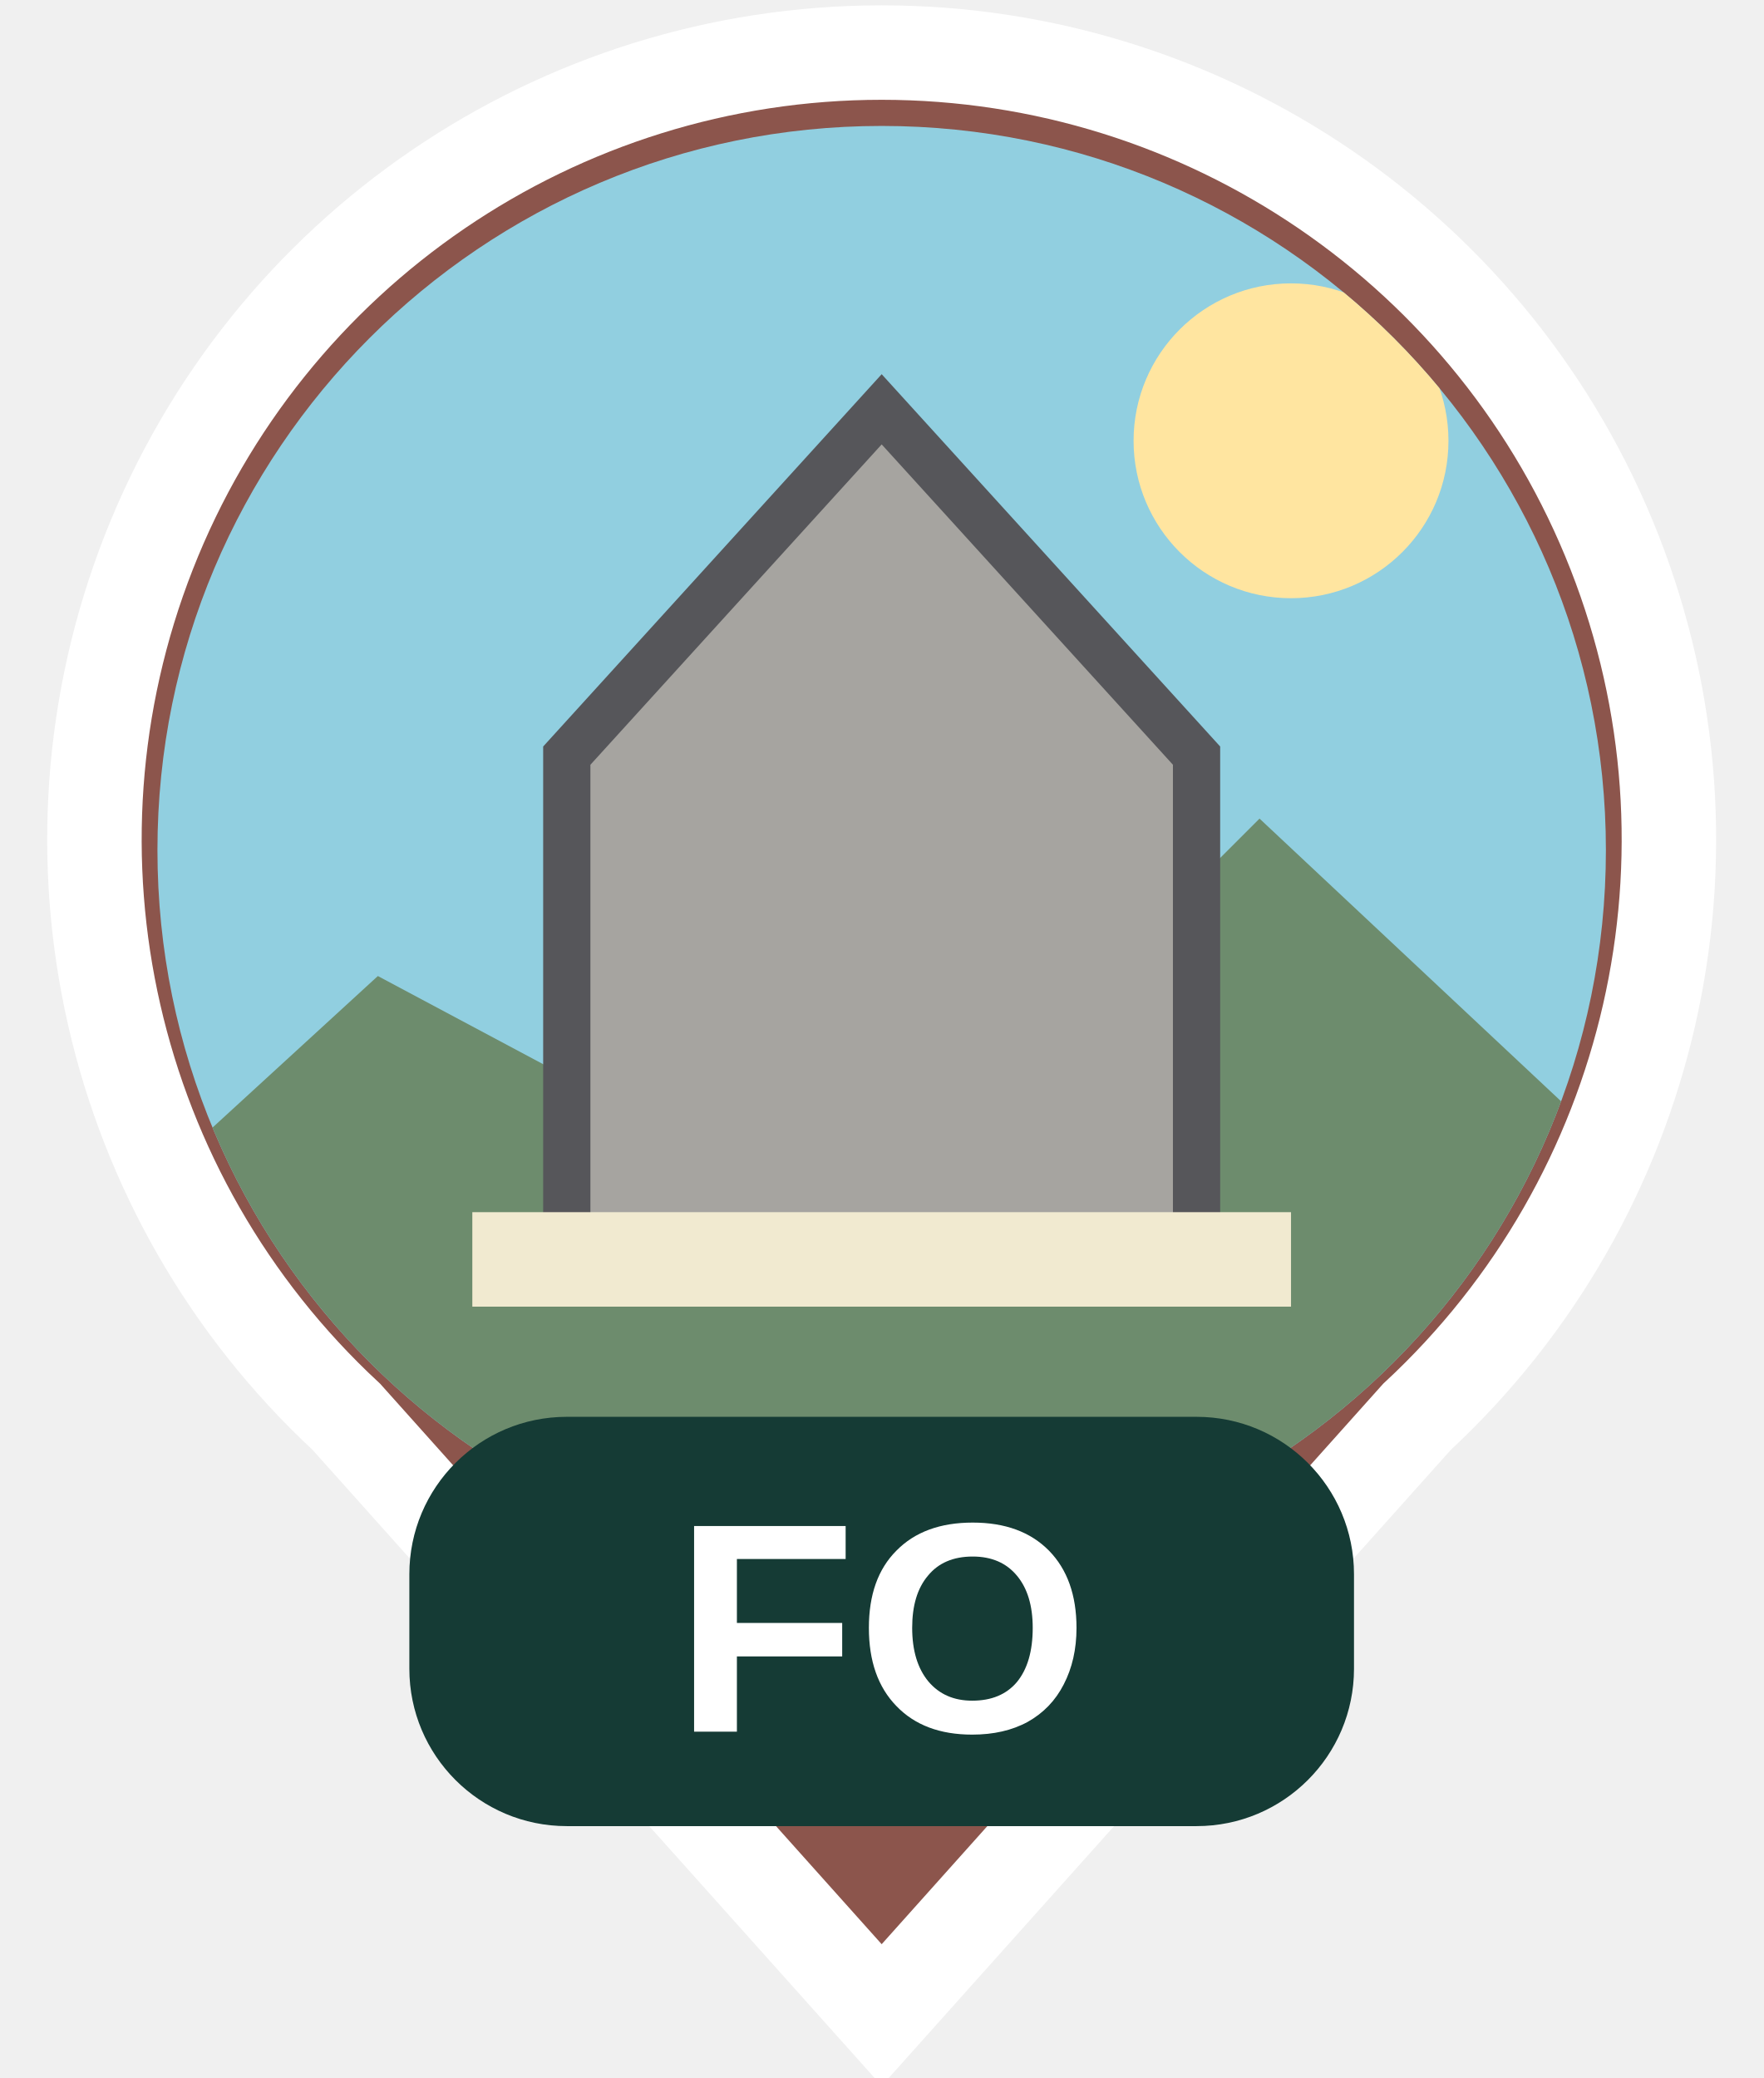
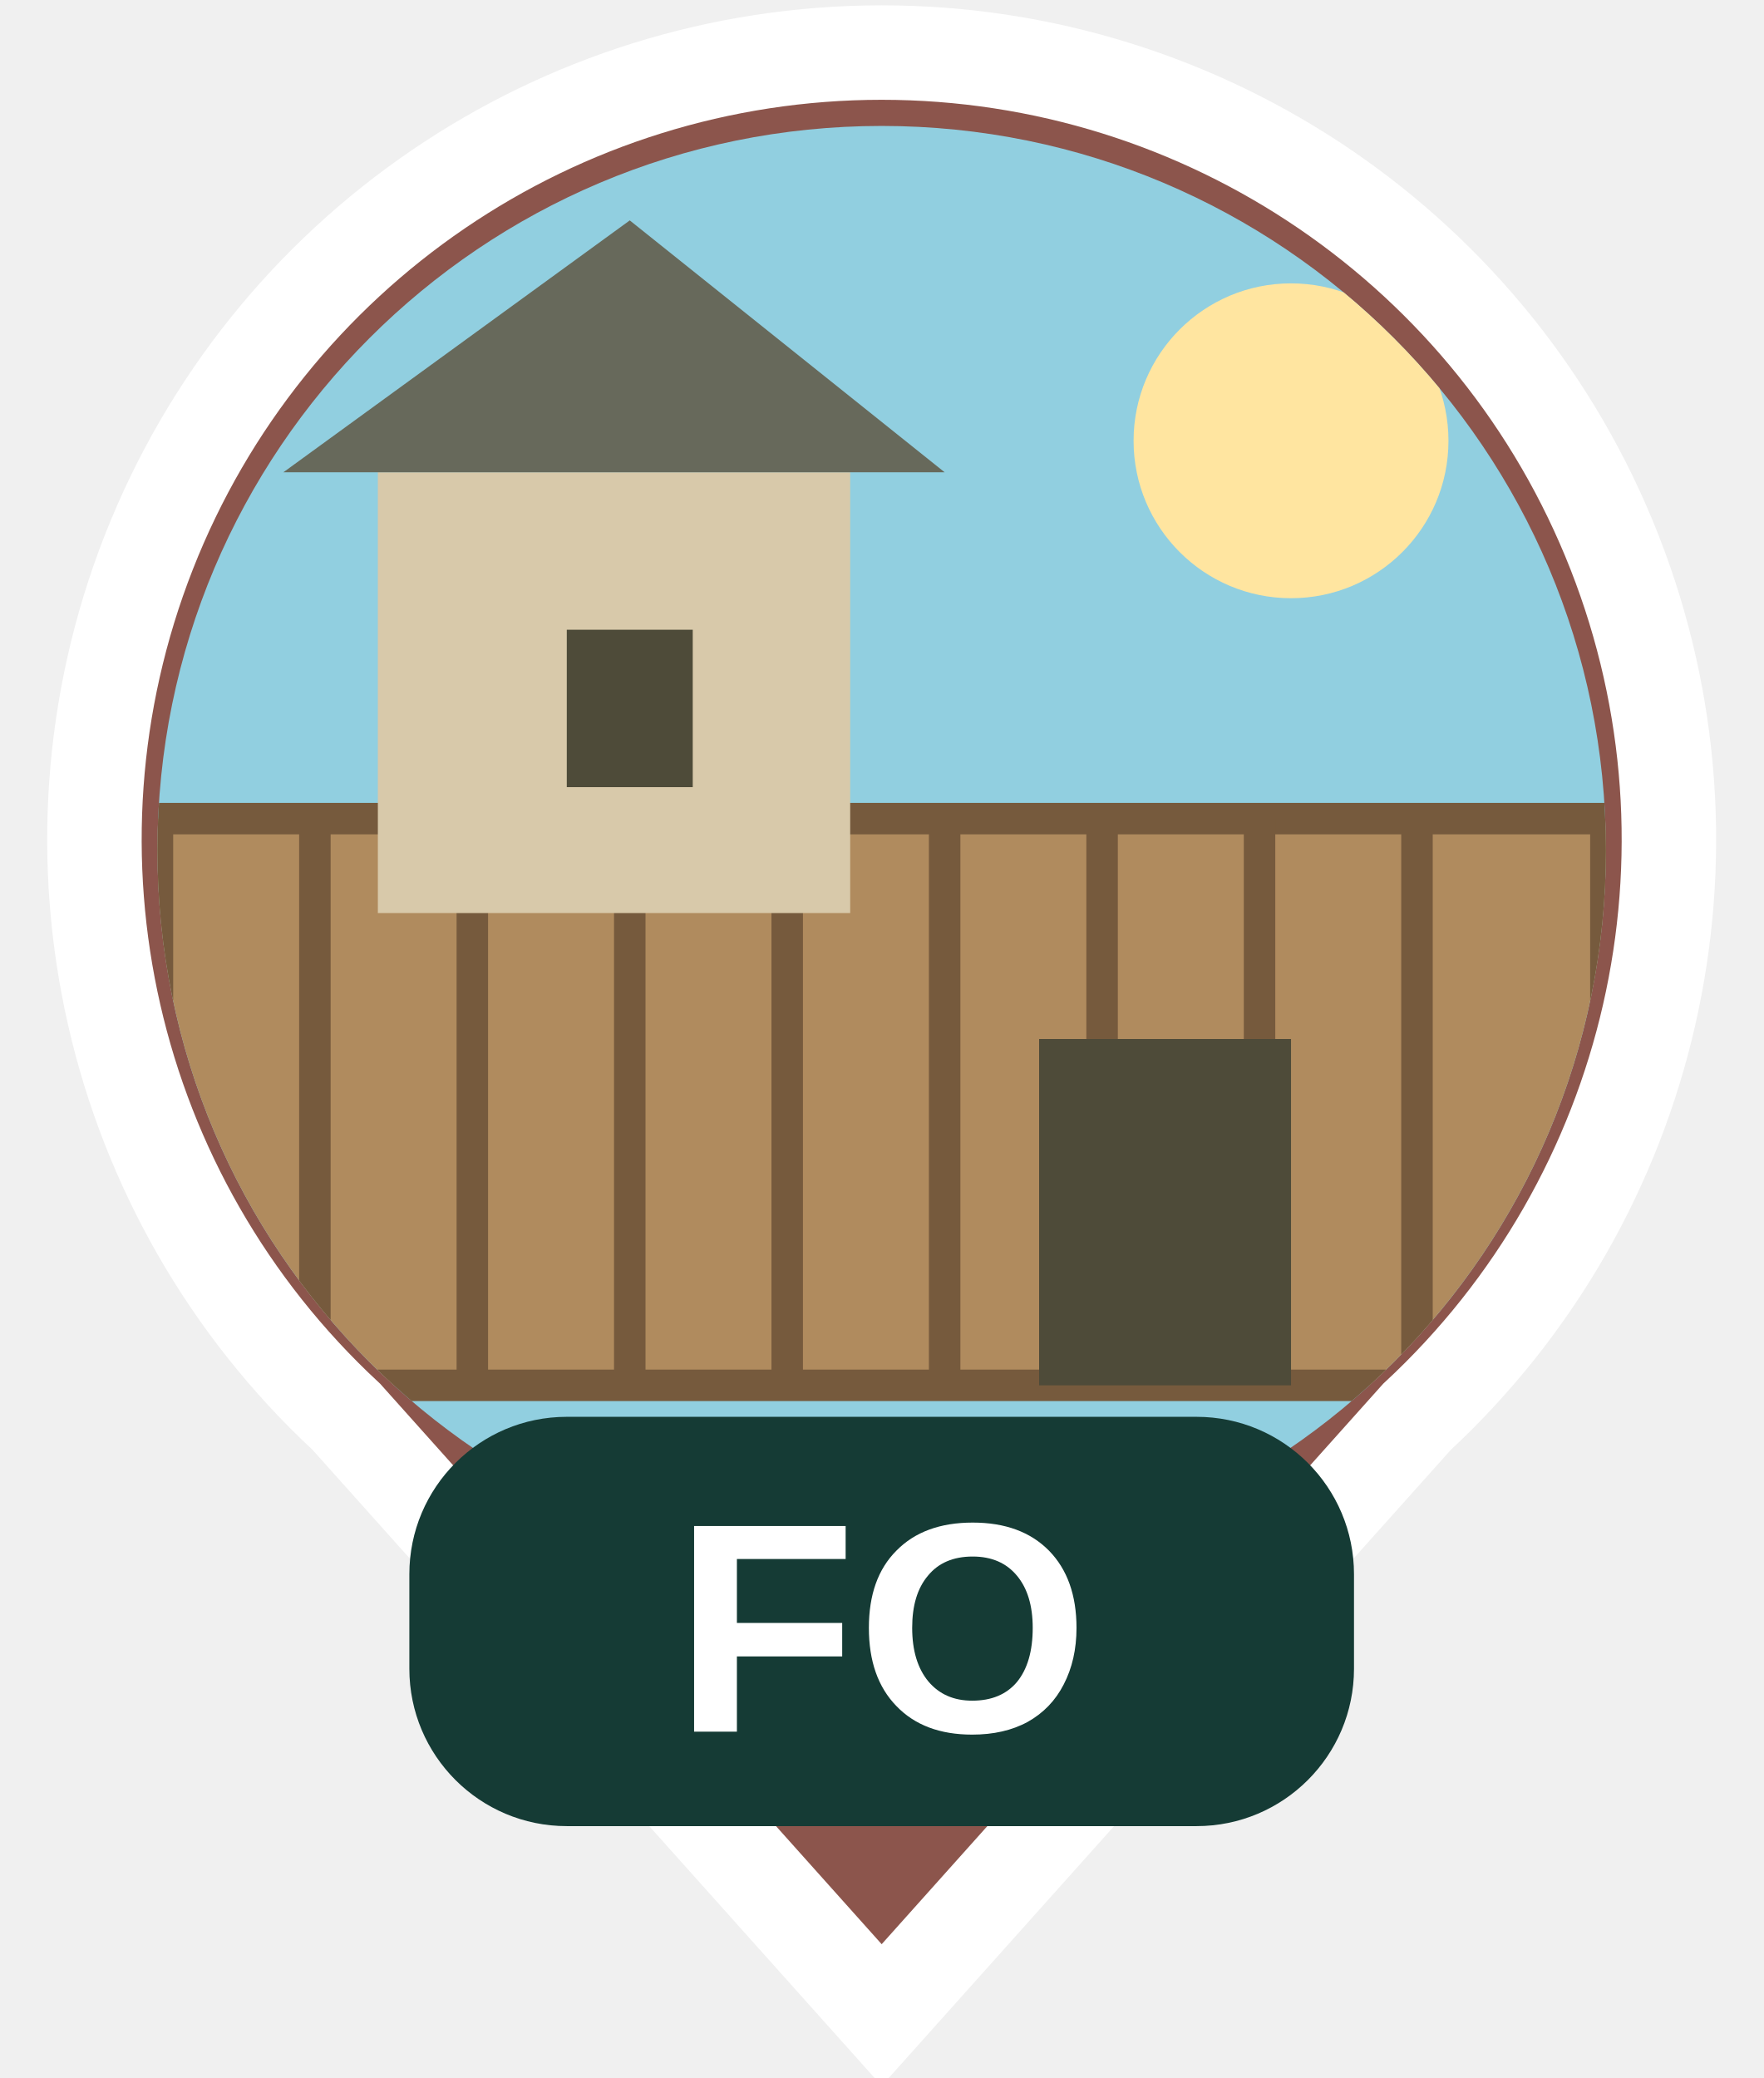
<svg xmlns="http://www.w3.org/2000/svg" viewBox="0 0 56 66">
  <defs>
    <clipPath id="scene">
      <circle cx="28" cy="27" r="23" />
    </clipPath>
  </defs>
  <path d="M28 64 11 45A25 25 0 1 1 45 45Z" fill="#8c554c" stroke="white" stroke-width="3" />
  <g clip-path="url(#scene)">
    <circle cx="28" cy="27" r="23" fill="#91cfe0" />
    <circle cx="41" cy="14" r="5" fill="#ffe5a0" />
-     <path d="M0 42 12 31l15 8 13-13 16 15v10H0Z" fill="#6d8c6d" />
-     <path d="M18 40V24l10-11 10 11v16" fill="#a6a4a0" stroke="#56565a" stroke-width="1.5" />
-     <path d="M15 40h26" stroke="#f1ead0" stroke-width="3" />
+     <path d="M5 44V26h46v18Z" fill="#b08b5e" stroke="#765a3d" />
+     <path d="M10 26v18m5-18v18m5-18v18m5-18v18m5-18v18m5-18v18m5-18v18m5-18v18" stroke="#765a3d" />
+     <path d="M12 29V15h15v14Z" fill="#d8c9aa" />
+     <path d="m9 15 11-8 10 8Z" fill="#67695b" />
+     <path d="M18 20h4v5h-4m15 19V33h8v11" fill="#4e4b39" />
  </g>
  <rect x="13" y="45" width="30" height="13" rx="5" fill="#153b35" />
  <text x="28" y="55" text-anchor="middle" font-family="Arial,sans-serif" font-size="9.5" font-weight="bold" fill="white">FO</text>
</svg>
